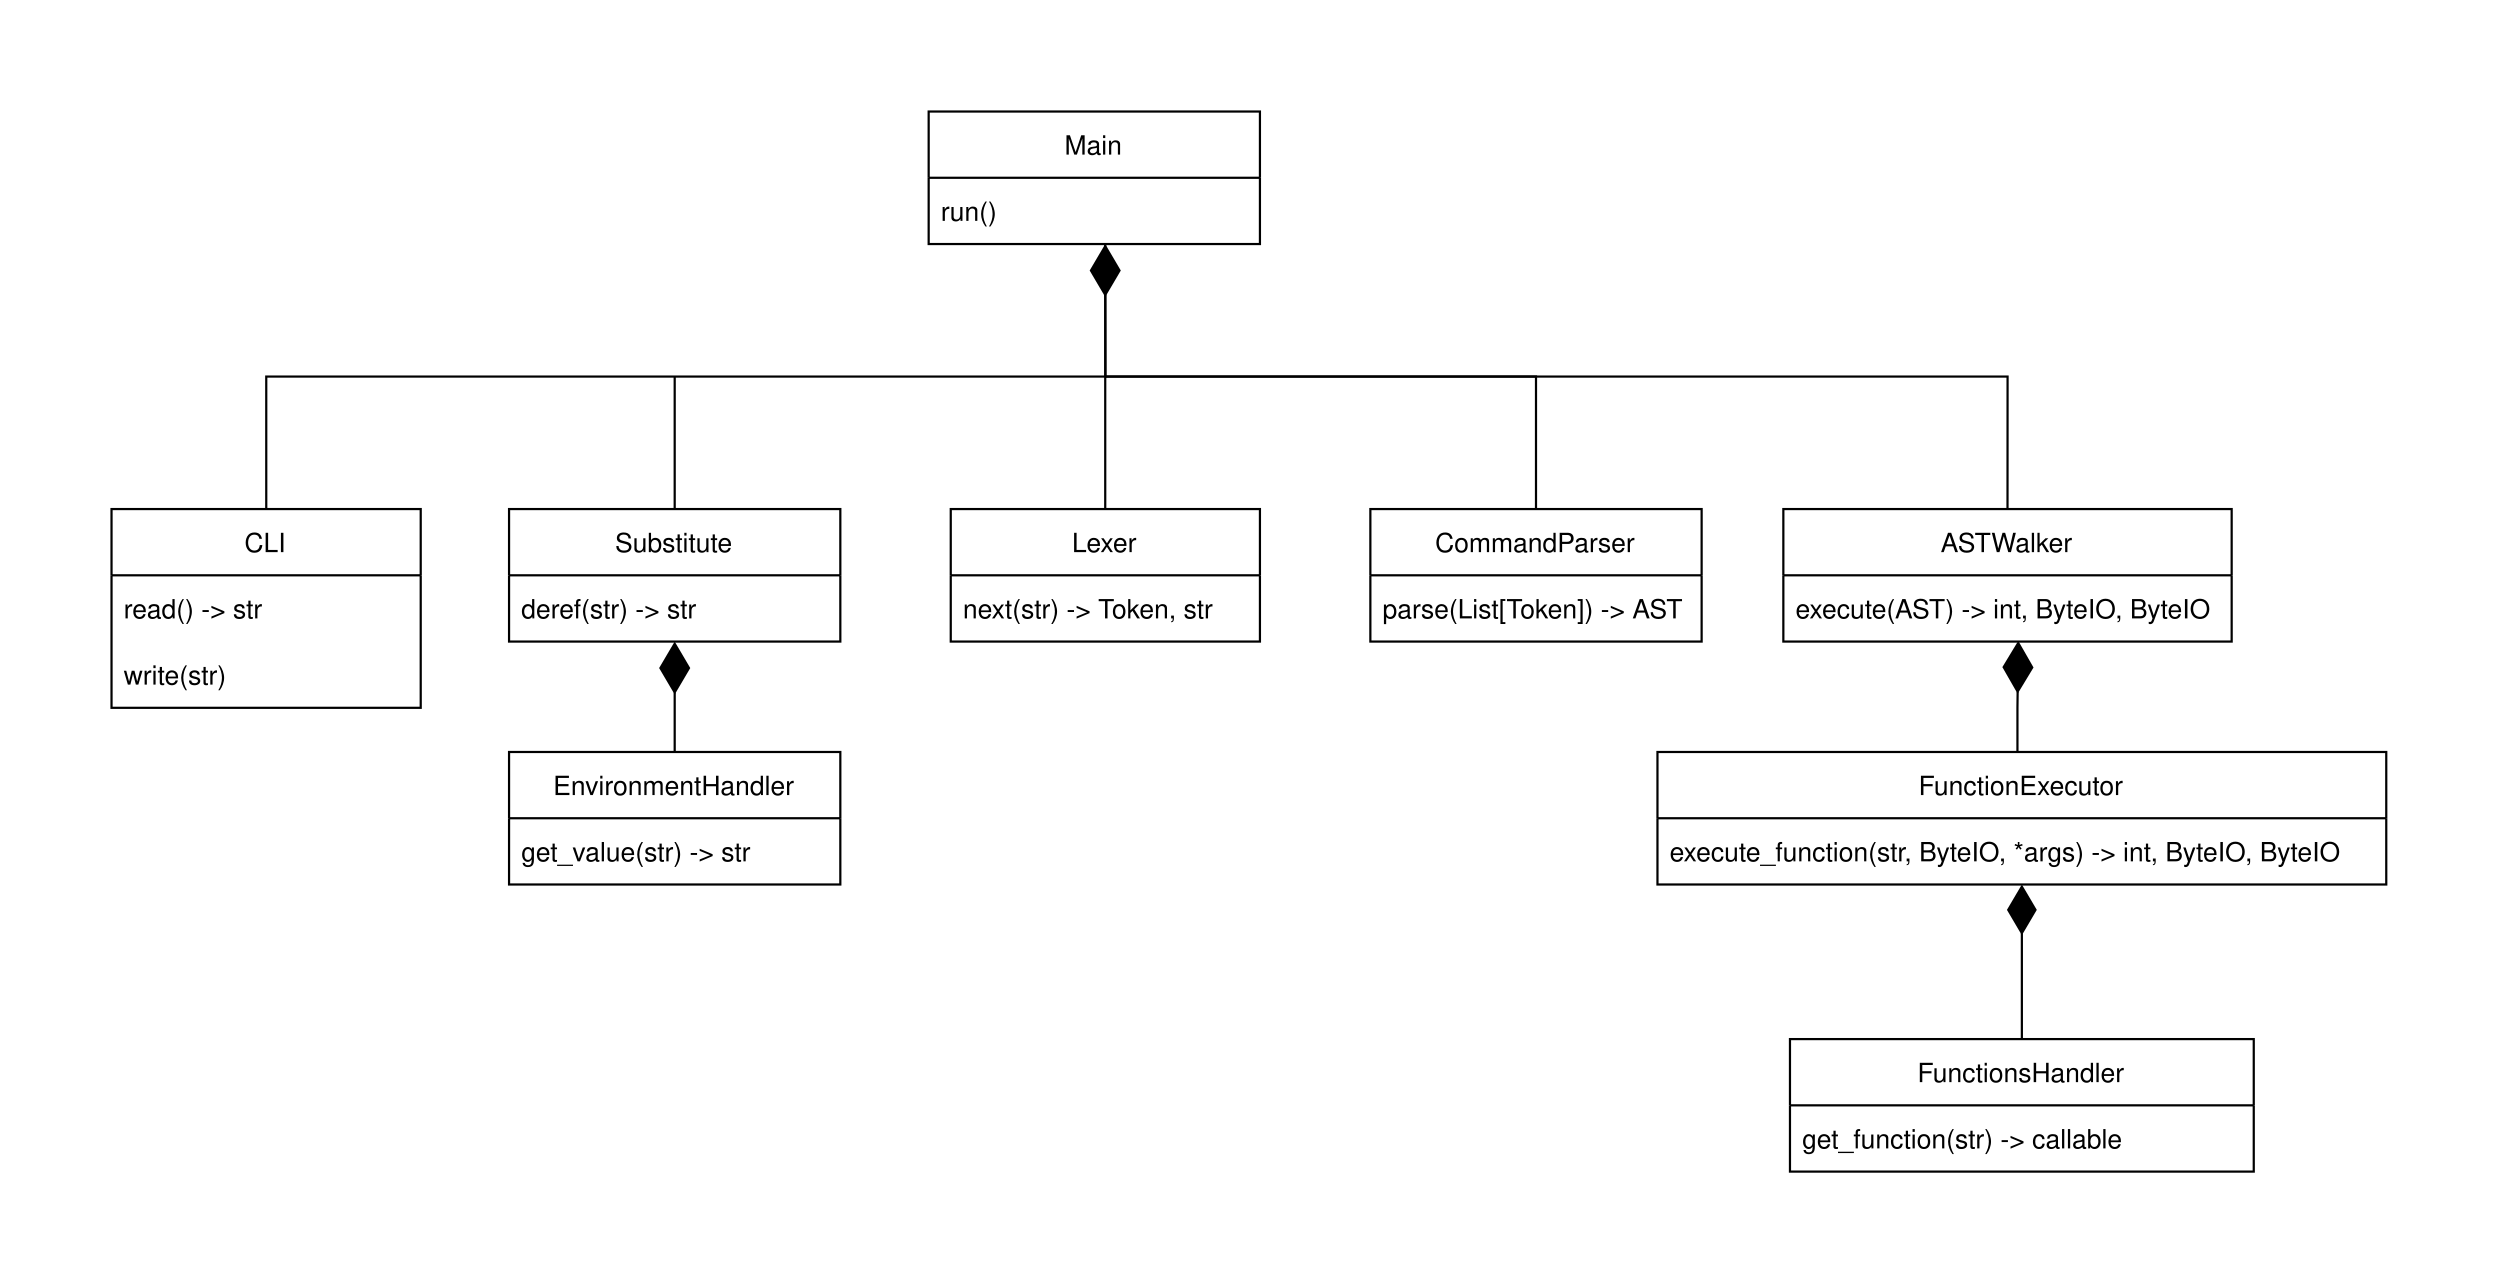
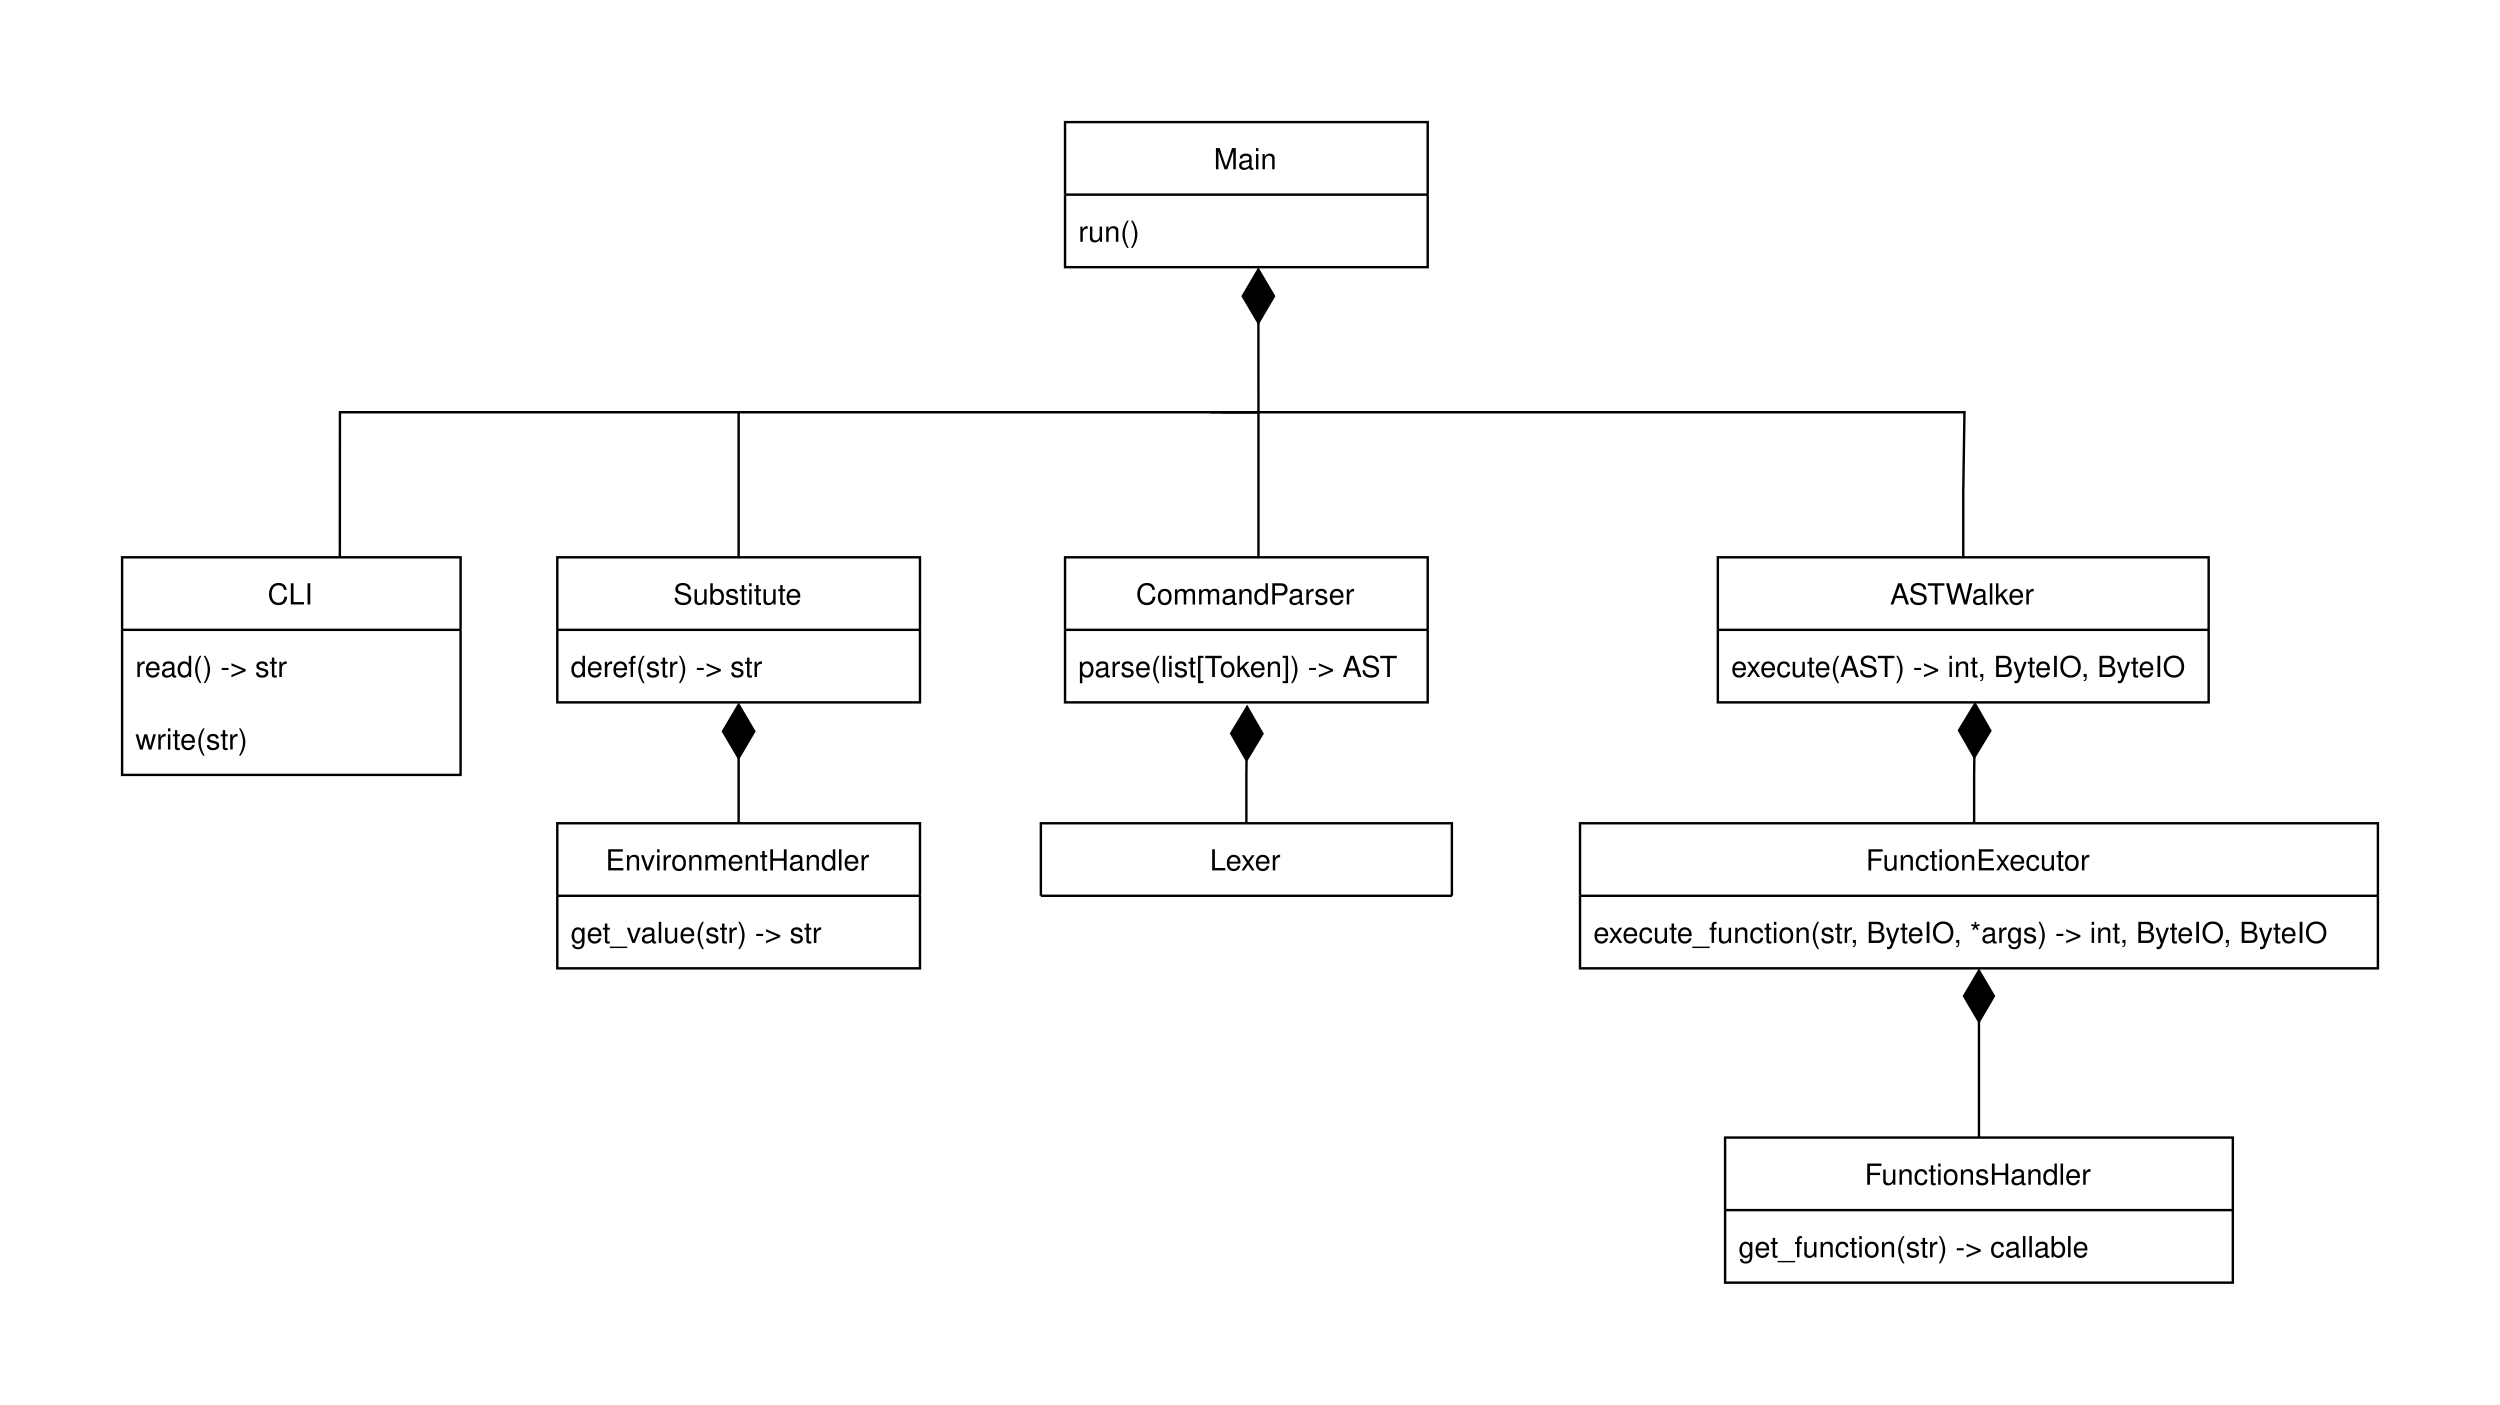
- <svg xmlns="http://www.w3.org/2000/svg" version="1.1" width="1132px" height="582px" viewBox="-0.5 -0.5 1132 582" content="&lt;mxfile host=&quot;app.diagrams.net&quot; modified=&quot;2022-02-05T20:00:01.565Z&quot; agent=&quot;5.0 (Windows NT 10.0; Win64; x64) AppleWebKit/537.36 (KHTML, like Gecko) Chrome/97.0.469.99 Safari/537.36&quot; etag=&quot;o6tFC40qJjGhySWhWo88&quot; version=&quot;16.5.3&quot; type=&quot;google&quot;&gt;&lt;diagram id=&quot;_JDElGso5evol1hJ57jX&quot; name=&quot;Page-1&quot;&gt;7Vttc6I6FP41zrh3pjsCovJRabsv187t1t7Z7aedVCLmNhA3xKr76+8BgoChQlvRdocZZ0oOJ7yc5+R5khPaMmxv/YmjxfyKOZi29I6zbhnnLV3X4Ad/QssmtvS63djgcuJIp9QwIb+xNHakdUkcHOQcBWNUkEXeOGW+j6ciZ0Ocs1XebcZo/q4L5GLFMJkiqlq/E0fMY+tA76f2z5i48+TOWs+Kz3gocZZvEsyRw1YZk3HRMmzOmIiPvLWNaRi8JC5xv8snzm4fjGNfVOlg0xlf2iPL6Adfh+KXa+Dx1zNNvkcgNskbYwcCIJuMizlzmY/oRWodcbb0HRxetgOt1GfM2AKMGhj/w0JsJJpoKRiY5sKj8iw8Md/8CPt/NA0jMdxlz56v5eXj1ibbusaceFhgvjU6wxBqaPrMx7HlklCanpePoofXDwRnD1s0Q4saShndgC35VMbF7M5W19P15VebOu7Ncvq39/jtLElJxF0s9vjpvdgxDG7mDhKpT5jB+/ANOHBMkSCP+exDMondrV+KMxxIqIth3/fYj4gu5Z3s8RclE4IV8SiKAjpjvkiSIgzpdE6oM0YbtgzfOhBo+pC0RnPGyW/wRwnccJoLiYDRyXlMwp7ymhwH4HOdoKDtmK7QOuc4RoFInoZRihYBuY+eL+zoASDEHzEhmCedngT5EXOB13tRkWf7cihLLtM7sr1KmUHrSts8wwpWpyYcdQVHjpHT/gC2s5bec0X03oApV8CFVxbbwWAzyng6fGYwdnZMiBLXhybFs7BbGDMCLDmUZo84TsQNwQJNie+OI7fzbmq5keEITQy6z2g0YOfQEcMVRgtGfBHFxxzBDyJmAzu0THhWG9pa2oZf6M6FzXx4fEQiPDGkwwqHKQH8JJBA99tkVZHfOyjK00Hib1SE36gLfkOBf8WJwG2IyocG8MMD3jsi4MVyrSmwvmu5dgjymO/czomfU+1imd7R8Zer9uB9qvZAGe5jvMYqtTe6vaPbXfOFwt2ri7ktBUof6FkSd067b2EQ+CElNjJejdUHlbPjBDJezOrWaVj9dKsm49C8Krteh9mXjntTz4/7LazJJWIFkL1SFCEuaJNxk0n95H36mll4nzQp4iumKbJ9x1es4dTZn808D/kO8G7QyEK5LPS6FWTBPKYsaF0F00UIZntMIDrmKBYD83xXJIaT20YZyuf7RuUM2SMNRQlRmzTo3VNP+I813a9Tbsyq8/3Om5rvJ8+dYYML/5Fw5nsQg8/A9LSh+XKa13dm/4Z2cprvKcBCYv6MmkVrgGbiX4nezcqZ8Wbo3Tw1vevdLMF3PloD652SfOWiTreWxcdz1wyWYeQnn9bO9t3z/GtaY6glp8ulPxWE+RdrPIXMavSnVH/6/XL9MYyj6o9afsIRnPjnTMLbjjQnrDqNNgJ/+Sc+/gsCFOyqU5Smu57JcaNaZap1iHpVYfrUp1odBdc/u16VONZdrzL04jpSWb3qUHS/5baUFybL+0AQAdTQEP1zFxqnryclIzUDqIM5njWLjJfS9TOy4s0sMk60afxKusZrIjI1KGjdJV3hOF2chI3NkyBWpvg/bEvC0q3C+9S6XNDVLYnh5PY7og9NnapcPrYfle6RD71jHFM+1O0IuU5oA67NOuCgwnKIzYnC9Kjt8zNdrU9fQTyakV76PYqy8XjqeaJakOZLv918RFhh3L7pqvPwbu5ib/Dv6OrmhyV+naH1ZHB2ovngSfcUU0R3Znil08XCObWcXJUWm+NK2xE2EPc9ZUH1Nmh2D6vOyow8V2+5Oyu7Wk1kXfy5mLqoD3cPs5Xb3akZcC6NqK3h80wu7B0zr5qGFeXDC+gcmun/h8WLtPS/7IyL/wE=&lt;/diagram&gt;&lt;/mxfile&gt;" style="background-color: rgb(255, 255, 255);">
+ <svg xmlns="http://www.w3.org/2000/svg" version="1.1" width="1034px" height="581px" viewBox="-0.5 -0.5 1034 581" content="&lt;mxfile host=&quot;app.diagrams.net&quot; modified=&quot;2022-02-06T19:36:53.382Z&quot; agent=&quot;5.0 (Windows NT 10.0; Win64; x64) AppleWebKit/537.36 (KHTML, like Gecko) Chrome/97.0.469.99 Safari/537.36&quot; etag=&quot;ijXsh8XYFLGQyV2x1MhX&quot; version=&quot;16.5.3&quot; type=&quot;google&quot;&gt;&lt;diagram id=&quot;_JDElGso5evol1hJ57jX&quot; name=&quot;Page-1&quot;&gt;7Vttb6M4EP41kbontQIb8vIxSdt9S/e6TU+7vS+VGxzwLuCscZqkv/6GYAcINKFtXnoSUqXGwxjMzDPPjMdJA/eD+UdBJt4Vd6jfQIYzb+DzBkKmgdvwL5YsEolttRKBK5ijlFLBkD1RPVNJp8yhUU5Rcu5LNskLRzwM6UjmZEQIPsurjbmff+qEuLQgGI6IX5T+YI70EmkbtVL5J8pcTz/ZbHaSKwHRyupNIo84fJYR4YsG7gvOZfIpmPepHxtP2yWZd/nM1dXCBA1llQl9fyym/V4Ht6IvXfnHxXTw5dRU7xHJhX5j6oAB1JAL6XGXh8S/SKU9waehQ+PbGjBKdQacT0BogvAXlXKhvEmmkoPIk4GvrsKKxeJnPP/MxlgL7rJXz+fq9slokR1dU8ECKqlYCZ1u7GoYOowEPHRuPRYmFy6Znz5V4wvFw0gK/nvl1FhStKhGHBEulRrA49n1aH75pe877s109DV4/H6KmolibLvMTOWIj5TDcsUCFAT1iWSPeXARhVF3pbeaes0ZrAUZOp6axplht9sI26hjmWbHSu6gggsZRv6OEZ+KEVU3SbEB1iKLjNokVog2Pjb3HNNag9qavm1t1IcPyQr0KGOiVLSEbzmUS32gjPlI/Kkyb3/wuYDuaMYCn4QxjMc8lBroMYxGHvOdAVnwaezqSJLRbz3qeVywJ9AnGkxwWUgFJ2zkNIbxTHVPQSPQudaQMtdEV2SeUxyQSOrVcN8nk4g9LNcXTwwAhSzscSl5oJSeRewjFZLON0JRXW0Z5RCapWyn3Wd4GabrrEEtC96Mo1/uR1Two6DEOfkAstMGarpy+d7gU1FwLryyXEV2n/s8ZoiQJ94GIlgTEZ+5QBPnPh3H02KbMWD+rhIHzHGWfBdNyIiF7mCpdm6lkhtljljEYfrYX5KQBxNpzD8qrmBtdg/+wGJ9YLyGDWvtw9hMx/AXqwvZ5yEsn7ClPynAYUZjSADnSiLJwwqsRc9vDIrtcFD+xxXdj/flflxw/0wwSU/AKh9qh+/e4c0DOvy+OztFvafhN695c3/F0enoq6MdfrwKxEC5CuTMwAesQp5l8CR1b/B0u2JtYlq7rk3eFN/tQnwP6JwWubxO1GuJ2rLzmRqbJZHb2lPkLsbOw6+74b+me46nUfitiSxDZ+pDR+4qzBSrp/G10dJbA8rEhynibWSXVserWyQh/eaq/ThVeDF/93kQkNCBQIrqOK8Q580KFbldEufNfZVkOoNkfDqJnXniM7CO3buF4iuEima9RO8Ob+uKbXvFhisjZEONXgaIXRB/adcIWceu2d5/z2h7urErFnC6gfhOCji97gwbXISPTPAwABt8Aqb3a5rfTvOoSjl3WJpvFhwLwLxfDtX2u+7AvJze7crIeDf0bh+b3pGVJXjjrNPu/E9JvuouHe18l/6qPUMbN/PFZ2dzp3+L/p72GMUewuU0HEnGw4s5HQGy6vyzNf80W3hr/sH4oPmnU3ArXbqT3o+Ve0+WOQdub/QWkn7+O/n8FxgoWs9OS5iua+rPddbalrXalfH0fNYqhc/+spZR8Os7aEftMbdoxX33q/Ar+1W7ovsVt6W8MJw+RJJJoIaa6F+60Th+P0lHasahDhV0XG8yXkvXL0DFETYZpYcHZsGt74Gt50xmOkwwustcSbce8WDxrIsqE/jBDhzKDwJ2feDQxij/HFViPr95eKP+IQ40UPFAozu8/UH833WXa3vyaeHtyQcZ+JDJp3iYoXYZJ+DXehex07S0i6ONUnjs7etHqNjdvgJ71JH+8mPLY1eZxXa2mIYn9ZfIKsTtu+5Zd+88lwbtf3pXNz878s8pmQ/bxyonj3oiWbn6LO2XqG7b9u+PdXZdpb6pzVNsEureb1SfPVauyvK9X8sqSbvmnsi6/HcoxZZAfPaY7fuul2bAuf6S2mo+z2BhY8y8qQwrw8Mr6ByG6W+ekk1a+ssxfPEf&lt;/diagram&gt;&lt;/mxfile&gt;" style="background-color: rgb(255, 255, 255);">
  <defs>
    <clipPath id="mx-clip-54-260-132-30-0">
      <rect x="54" y="260" width="132" height="30" />
    </clipPath>
    <clipPath id="mx-clip-54-290-132-30-0">
      <rect x="54" y="290" width="132" height="30" />
    </clipPath>
-     <clipPath id="mx-clip-434-260-132-30-0">
-       <rect x="434" y="260" width="132" height="30" />
-     </clipPath>
-     <clipPath id="mx-clip-624-260-142-30-0">
-       <rect x="624" y="260" width="142" height="30" />
+     <clipPath id="mx-clip-444-260-142-30-0">
+       <rect x="444" y="260" width="142" height="30" />
    </clipPath>
    <clipPath id="mx-clip-234-370-142-30-0">
      <rect x="234" y="370" width="142" height="30" />
    </clipPath>
-     <clipPath id="mx-clip-754-370-322-30-0">
-       <rect x="754" y="370" width="322" height="30" />
+     <clipPath id="mx-clip-657-370-322-30-0">
+       <rect x="657" y="370" width="322" height="30" />
    </clipPath>
    <clipPath id="mx-clip-234-260-142-30-0">
      <rect x="234" y="260" width="142" height="30" />
    </clipPath>
-     <clipPath id="mx-clip-811-260-195-30-0">
-       <rect x="811" y="260" width="195" height="30" />
+     <clipPath id="mx-clip-714-260-195-30-0">
+       <rect x="714" y="260" width="195" height="30" />
    </clipPath>
-     <clipPath id="mx-clip-424-80-142-30-0">
-       <rect x="424" y="80" width="142" height="30" />
+     <clipPath id="mx-clip-444-80-142-30-0">
+       <rect x="444" y="80" width="142" height="30" />
    </clipPath>
-     <clipPath id="mx-clip-814-500-202-30-0">
-       <rect x="814" y="500" width="202" height="30" />
+     <clipPath id="mx-clip-717-500-202-30-0">
+       <rect x="717" y="500" width="202" height="30" />
    </clipPath>
  </defs>
  <g>
-     <path d="M 120.06 230 L 120.06 170 L 500.06 170 L 499.95 110" fill="none" stroke="rgb(0, 0, 0)" stroke-miterlimit="10" pointer-events="stroke" />
+     <path d="M 140.06 230 L 140.1 170 L 520 170 L 519.97 132.99" fill="none" stroke="rgb(0, 0, 0)" stroke-miterlimit="10" pointer-events="stroke" />
+     <path d="M 519.95 110.99 L 526.43 121.98 L 519.97 132.99 L 513.49 121.99 Z" fill="rgb(0, 0, 0)" stroke="rgb(0, 0, 0)" stroke-miterlimit="10" pointer-events="all" />
    <path d="M 50 260 L 50 230 L 190 230 L 190 260" fill="rgb(255, 255, 255)" stroke="rgb(0, 0, 0)" stroke-miterlimit="10" pointer-events="all" />
    <path d="M 50 260 L 50 320 L 190 320 L 190 260" fill="none" stroke="rgb(0, 0, 0)" stroke-miterlimit="10" pointer-events="none" />
    <path d="M 50 260 L 190 260" fill="none" stroke="rgb(0, 0, 0)" stroke-miterlimit="10" pointer-events="none" />
    <g fill="rgb(0, 0, 0)" font-family="Helvetica" pointer-events="none" text-anchor="middle" font-size="12px">
      <text x="119.5" y="249.5">CLI</text>
    </g>
    <g fill="rgb(0, 0, 0)" font-family="Helvetica" pointer-events="none" clip-path="url(#mx-clip-54-260-132-30-0)" font-size="12px">
      <text x="55.5" y="279.5">read() -&gt; str</text>
    </g>
    <g fill="rgb(0, 0, 0)" font-family="Helvetica" pointer-events="none" clip-path="url(#mx-clip-54-290-132-30-0)" font-size="12px">
      <text x="55.5" y="309.5">write(str)</text>
    </g>
-     <path d="M 499.95 230 L 499.95 132.99" fill="none" stroke="rgb(0, 0, 0)" stroke-miterlimit="10" pointer-events="none" />
-     <path d="M 499.95 110.99 L 506.42 121.99 L 499.95 132.99 L 493.48 121.99 Z" fill="rgb(0, 0, 0)" stroke="rgb(0, 0, 0)" stroke-miterlimit="10" pointer-events="none" />
-     <path d="M 430 260 L 430 230 L 570 230 L 570 260" fill="rgb(255, 255, 255)" stroke="rgb(0, 0, 0)" stroke-miterlimit="10" pointer-events="none" />
-     <path d="M 430 260 L 430 290 L 570 290 L 570 260" fill="none" stroke="rgb(0, 0, 0)" stroke-miterlimit="10" pointer-events="none" />
-     <path d="M 430 260 L 570 260" fill="none" stroke="rgb(0, 0, 0)" stroke-miterlimit="10" pointer-events="none" />
+     <path d="M 515 340 L 515 320 L 515.06 313.91" fill="none" stroke="rgb(0, 0, 0)" stroke-miterlimit="10" pointer-events="none" />
+     <path d="M 515.29 291.92 L 521.65 302.98 L 515.06 313.91 L 508.71 302.85 Z" fill="rgb(0, 0, 0)" stroke="rgb(0, 0, 0)" stroke-miterlimit="10" pointer-events="none" />
+     <path d="M 430 370 L 430 340 L 600 340 L 600 370" fill="rgb(255, 255, 255)" stroke="rgb(0, 0, 0)" stroke-miterlimit="10" pointer-events="none" />
+     <path d="M 430 370 L 600 370" fill="none" stroke="rgb(0, 0, 0)" stroke-miterlimit="10" pointer-events="none" />
    <g fill="rgb(0, 0, 0)" font-family="Helvetica" pointer-events="none" text-anchor="middle" font-size="12px">
-       <text x="499.5" y="249.5">Lexer</text>
+       <text x="514.5" y="359.5">Lexer</text>
    </g>
-     <g fill="rgb(0, 0, 0)" font-family="Helvetica" pointer-events="none" clip-path="url(#mx-clip-434-260-132-30-0)" font-size="12px">
-       <text x="435.5" y="279.5">next(str) -&gt; Token, str</text>
+     <path d="M 520 230 L 520 170 L 505 170" fill="none" stroke="rgb(0, 0, 0)" stroke-miterlimit="10" pointer-events="none" />
+     <path d="M 440 260 L 440 230 L 590 230 L 590 260" fill="rgb(255, 255, 255)" stroke="rgb(0, 0, 0)" stroke-miterlimit="10" pointer-events="none" />
+     <path d="M 440 260 L 440 290 L 590 290 L 590 260" fill="none" stroke="rgb(0, 0, 0)" stroke-miterlimit="10" pointer-events="none" />
+     <path d="M 440 260 L 590 260" fill="none" stroke="rgb(0, 0, 0)" stroke-miterlimit="10" pointer-events="none" />
+     <g fill="rgb(0, 0, 0)" font-family="Helvetica" pointer-events="none" text-anchor="middle" font-size="12px">
+       <text x="514.5" y="249.5">CommandParser</text>
    </g>
-     <path d="M 695 230 L 695 170 L 500 170" fill="none" stroke="rgb(0, 0, 0)" stroke-miterlimit="10" pointer-events="none" />
-     <path d="M 620 260 L 620 230 L 770 230 L 770 260" fill="rgb(255, 255, 255)" stroke="rgb(0, 0, 0)" stroke-miterlimit="10" pointer-events="none" />
-     <path d="M 620 260 L 620 290 L 770 290 L 770 260" fill="none" stroke="rgb(0, 0, 0)" stroke-miterlimit="10" pointer-events="none" />
-     <path d="M 620 260 L 770 260" fill="none" stroke="rgb(0, 0, 0)" stroke-miterlimit="10" pointer-events="none" />
-     <g fill="rgb(0, 0, 0)" font-family="Helvetica" pointer-events="none" text-anchor="middle" font-size="12px">
-       <text x="694.5" y="249.5">CommandParser</text>
-     </g>
-     <g fill="rgb(0, 0, 0)" font-family="Helvetica" pointer-events="none" clip-path="url(#mx-clip-624-260-142-30-0)" font-size="12px">
-       <text x="625.5" y="279.5">parse(List[Token]) -&gt; AST</text>
+     <g fill="rgb(0, 0, 0)" font-family="Helvetica" pointer-events="none" clip-path="url(#mx-clip-444-260-142-30-0)" font-size="12px">
+       <text x="445.5" y="279.5">parse(list[Token]) -&gt; AST</text>
    </g>
    <path d="M 305 340 L 305 320 L 305 330 L 305 312.99" fill="none" stroke="rgb(0, 0, 0)" stroke-miterlimit="10" pointer-events="none" />
    <path d="M 305 290.99 L 311.47 301.99 L 305 312.99 L 298.53 301.99 Z" fill="rgb(0, 0, 0)" stroke="rgb(0, 0, 0)" stroke-miterlimit="10" pointer-events="none" />
    <path d="M 230 370 L 230 340 L 380 340 L 380 370" fill="rgb(255, 255, 255)" stroke="rgb(0, 0, 0)" stroke-miterlimit="10" pointer-events="none" />
    <path d="M 230 370 L 230 400 L 380 400 L 380 370" fill="none" stroke="rgb(0, 0, 0)" stroke-miterlimit="10" pointer-events="none" />
    <path d="M 230 370 L 380 370" fill="none" stroke="rgb(0, 0, 0)" stroke-miterlimit="10" pointer-events="none" />
    <g fill="rgb(0, 0, 0)" font-family="Helvetica" pointer-events="none" text-anchor="middle" font-size="12px">
      <text x="304.5" y="359.5">EnvironmentHandler</text>
    </g>
    <g fill="rgb(0, 0, 0)" font-family="Helvetica" pointer-events="none" clip-path="url(#mx-clip-234-370-142-30-0)" font-size="12px">
      <text x="235.5" y="389.5">get_value(str) -&gt; str</text>
    </g>
-     <path d="M 913 340 L 913 320 L 913.09 312.65" fill="none" stroke="rgb(0, 0, 0)" stroke-miterlimit="10" pointer-events="none" />
-     <path d="M 913.36 290.66 L 919.7 301.73 L 913.09 312.65 L 906.75 301.58 Z" fill="rgb(0, 0, 0)" stroke="rgb(0, 0, 0)" stroke-miterlimit="10" pointer-events="none" />
-     <path d="M 750 370 L 750 340 L 1080 340 L 1080 370" fill="rgb(255, 255, 255)" stroke="rgb(0, 0, 0)" stroke-miterlimit="10" pointer-events="none" />
-     <path d="M 750 370 L 750 400 L 1080 400 L 1080 370" fill="none" stroke="rgb(0, 0, 0)" stroke-miterlimit="10" pointer-events="none" />
-     <path d="M 750 370 L 1080 370" fill="none" stroke="rgb(0, 0, 0)" stroke-miterlimit="10" pointer-events="none" />
+     <path d="M 816 340 L 816 320 L 816.09 312.65" fill="none" stroke="rgb(0, 0, 0)" stroke-miterlimit="10" pointer-events="none" />
+     <path d="M 816.36 290.66 L 822.7 301.73 L 816.09 312.65 L 809.75 301.58 Z" fill="rgb(0, 0, 0)" stroke="rgb(0, 0, 0)" stroke-miterlimit="10" pointer-events="none" />
+     <path d="M 653 370 L 653 340 L 983 340 L 983 370" fill="rgb(255, 255, 255)" stroke="rgb(0, 0, 0)" stroke-miterlimit="10" pointer-events="none" />
+     <path d="M 653 370 L 653 400 L 983 400 L 983 370" fill="none" stroke="rgb(0, 0, 0)" stroke-miterlimit="10" pointer-events="none" />
+     <path d="M 653 370 L 983 370" fill="none" stroke="rgb(0, 0, 0)" stroke-miterlimit="10" pointer-events="none" />
    <g fill="rgb(0, 0, 0)" font-family="Helvetica" pointer-events="none" text-anchor="middle" font-size="12px">
-       <text x="914.5" y="359.5">FunctionExecutor</text>
+       <text x="817.5" y="359.5">FunctionExecutor</text>
    </g>
-     <g fill="rgb(0, 0, 0)" font-family="Helvetica" pointer-events="none" clip-path="url(#mx-clip-754-370-322-30-0)" font-size="12px">
-       <text x="755.5" y="389.5">execute_function(str, ByteIO, *args) -&gt; int, ByteIO, ByteIO</text>
+     <g fill="rgb(0, 0, 0)" font-family="Helvetica" pointer-events="none" clip-path="url(#mx-clip-657-370-322-30-0)" font-size="12px">
+       <text x="658.5" y="389.5">execute_function(str, ByteIO, *args) -&gt; int, ByteIO, ByteIO</text>
    </g>
    <path d="M 305 230 L 305 170" fill="none" stroke="rgb(0, 0, 0)" stroke-miterlimit="10" pointer-events="none" />
    <path d="M 230 260 L 230 230 L 380 230 L 380 260" fill="rgb(255, 255, 255)" stroke="rgb(0, 0, 0)" stroke-miterlimit="10" pointer-events="none" />
    <path d="M 230 260 L 230 290 L 380 290 L 380 260" fill="none" stroke="rgb(0, 0, 0)" stroke-miterlimit="10" pointer-events="none" />
    <path d="M 230 260 L 380 260" fill="none" stroke="rgb(0, 0, 0)" stroke-miterlimit="10" pointer-events="none" />
    <g fill="rgb(0, 0, 0)" font-family="Helvetica" pointer-events="none" text-anchor="middle" font-size="12px">
      <text x="304.5" y="249.5">Substitute</text>
    </g>
    <g fill="rgb(0, 0, 0)" font-family="Helvetica" pointer-events="none" clip-path="url(#mx-clip-234-260-142-30-0)" font-size="12px">
      <text x="235.5" y="279.5">deref(str) -&gt; str</text>
    </g>
-     <path d="M 908.5 230 L 908.53 170 L 500 170" fill="none" stroke="rgb(0, 0, 0)" stroke-miterlimit="10" pointer-events="none" />
-     <path d="M 807 260 L 807 230 L 1010 230 L 1010 260" fill="rgb(255, 255, 255)" stroke="rgb(0, 0, 0)" stroke-miterlimit="10" pointer-events="none" />
-     <path d="M 807 260 L 807 290 L 1010 290 L 1010 260" fill="none" stroke="rgb(0, 0, 0)" stroke-miterlimit="10" pointer-events="none" />
-     <path d="M 807 260 L 1010 260" fill="none" stroke="rgb(0, 0, 0)" stroke-miterlimit="10" pointer-events="none" />
+     <path d="M 811.5 230 L 811.5 203 L 812 170 L 500 170" fill="none" stroke="rgb(0, 0, 0)" stroke-miterlimit="10" pointer-events="none" />
+     <path d="M 710 260 L 710 230 L 913 230 L 913 260" fill="rgb(255, 255, 255)" stroke="rgb(0, 0, 0)" stroke-miterlimit="10" pointer-events="none" />
+     <path d="M 710 260 L 710 290 L 913 290 L 913 260" fill="none" stroke="rgb(0, 0, 0)" stroke-miterlimit="10" pointer-events="none" />
+     <path d="M 710 260 L 913 260" fill="none" stroke="rgb(0, 0, 0)" stroke-miterlimit="10" pointer-events="none" />
    <g fill="rgb(0, 0, 0)" font-family="Helvetica" pointer-events="none" text-anchor="middle" font-size="12px">
-       <text x="908" y="249.5">ASTWalker</text>
+       <text x="811" y="249.5">ASTWalker</text>
    </g>
-     <g fill="rgb(0, 0, 0)" font-family="Helvetica" pointer-events="none" clip-path="url(#mx-clip-811-260-195-30-0)" font-size="12px">
-       <text x="812.5" y="279.5">execute(AST) -&gt; int, ByteIO, ByteIO</text>
+     <g fill="rgb(0, 0, 0)" font-family="Helvetica" pointer-events="none" clip-path="url(#mx-clip-714-260-195-30-0)" font-size="12px">
+       <text x="715.5" y="279.5">execute(AST) -&gt; int, ByteIO, ByteIO</text>
    </g>
-     <path d="M 420 80 L 420 50 L 570 50 L 570 80" fill="rgb(255, 255, 255)" stroke="rgb(0, 0, 0)" stroke-miterlimit="10" pointer-events="none" />
-     <path d="M 420 80 L 420 110 L 570 110 L 570 80" fill="none" stroke="rgb(0, 0, 0)" stroke-miterlimit="10" pointer-events="none" />
-     <path d="M 420 80 L 570 80" fill="none" stroke="rgb(0, 0, 0)" stroke-miterlimit="10" pointer-events="none" />
+     <path d="M 440 80 L 440 50 L 590 50 L 590 80" fill="rgb(255, 255, 255)" stroke="rgb(0, 0, 0)" stroke-miterlimit="10" pointer-events="none" />
+     <path d="M 440 80 L 440 110 L 590 110 L 590 80" fill="none" stroke="rgb(0, 0, 0)" stroke-miterlimit="10" pointer-events="none" />
+     <path d="M 440 80 L 590 80" fill="none" stroke="rgb(0, 0, 0)" stroke-miterlimit="10" pointer-events="none" />
    <g fill="rgb(0, 0, 0)" font-family="Helvetica" pointer-events="none" text-anchor="middle" font-size="12px">
-       <text x="494.5" y="69.5">Main</text>
+       <text x="514.5" y="69.5">Main</text>
    </g>
-     <g fill="rgb(0, 0, 0)" font-family="Helvetica" pointer-events="none" clip-path="url(#mx-clip-424-80-142-30-0)" font-size="12px">
-       <text x="425.5" y="99.5">run()</text>
+     <g fill="rgb(0, 0, 0)" font-family="Helvetica" pointer-events="none" clip-path="url(#mx-clip-444-80-142-30-0)" font-size="12px">
+       <text x="445.5" y="99.5">run()</text>
    </g>
-     <path d="M 915 470 L 915 421.99" fill="none" stroke="rgb(0, 0, 0)" stroke-miterlimit="10" pointer-events="none" />
-     <path d="M 915 400.99 L 921.18 411.49 L 915 421.99 L 908.82 411.49 Z" fill="rgb(0, 0, 0)" stroke="rgb(0, 0, 0)" stroke-miterlimit="10" pointer-events="none" />
-     <path d="M 810 500 L 810 470 L 1020 470 L 1020 500" fill="rgb(255, 255, 255)" stroke="rgb(0, 0, 0)" stroke-miterlimit="10" pointer-events="none" />
-     <path d="M 810 500 L 810 530 L 1020 530 L 1020 500" fill="none" stroke="rgb(0, 0, 0)" stroke-miterlimit="10" pointer-events="none" />
-     <path d="M 810 500 L 1020 500" fill="none" stroke="rgb(0, 0, 0)" stroke-miterlimit="10" pointer-events="none" />
+     <path d="M 818 470 L 818 421.99" fill="none" stroke="rgb(0, 0, 0)" stroke-miterlimit="10" pointer-events="none" />
+     <path d="M 818 400.99 L 824.18 411.49 L 818 421.99 L 811.82 411.49 Z" fill="rgb(0, 0, 0)" stroke="rgb(0, 0, 0)" stroke-miterlimit="10" pointer-events="none" />
+     <path d="M 713 500 L 713 470 L 923 470 L 923 500" fill="rgb(255, 255, 255)" stroke="rgb(0, 0, 0)" stroke-miterlimit="10" pointer-events="none" />
+     <path d="M 713 500 L 713 530 L 923 530 L 923 500" fill="none" stroke="rgb(0, 0, 0)" stroke-miterlimit="10" pointer-events="none" />
+     <path d="M 713 500 L 923 500" fill="none" stroke="rgb(0, 0, 0)" stroke-miterlimit="10" pointer-events="none" />
    <g fill="rgb(0, 0, 0)" font-family="Helvetica" pointer-events="none" text-anchor="middle" font-size="12px">
-       <text x="914.5" y="489.5">FunctionsHandler</text>
+       <text x="817.5" y="489.5">FunctionsHandler</text>
    </g>
-     <g fill="rgb(0, 0, 0)" font-family="Helvetica" pointer-events="none" clip-path="url(#mx-clip-814-500-202-30-0)" font-size="12px">
-       <text x="815.5" y="519.5">get_function(str) -&gt; callable</text>
+     <g fill="rgb(0, 0, 0)" font-family="Helvetica" pointer-events="none" clip-path="url(#mx-clip-717-500-202-30-0)" font-size="12px">
+       <text x="718.5" y="519.5">get_function(str) -&gt; callable</text>
    </g>
  </g>
</svg>
